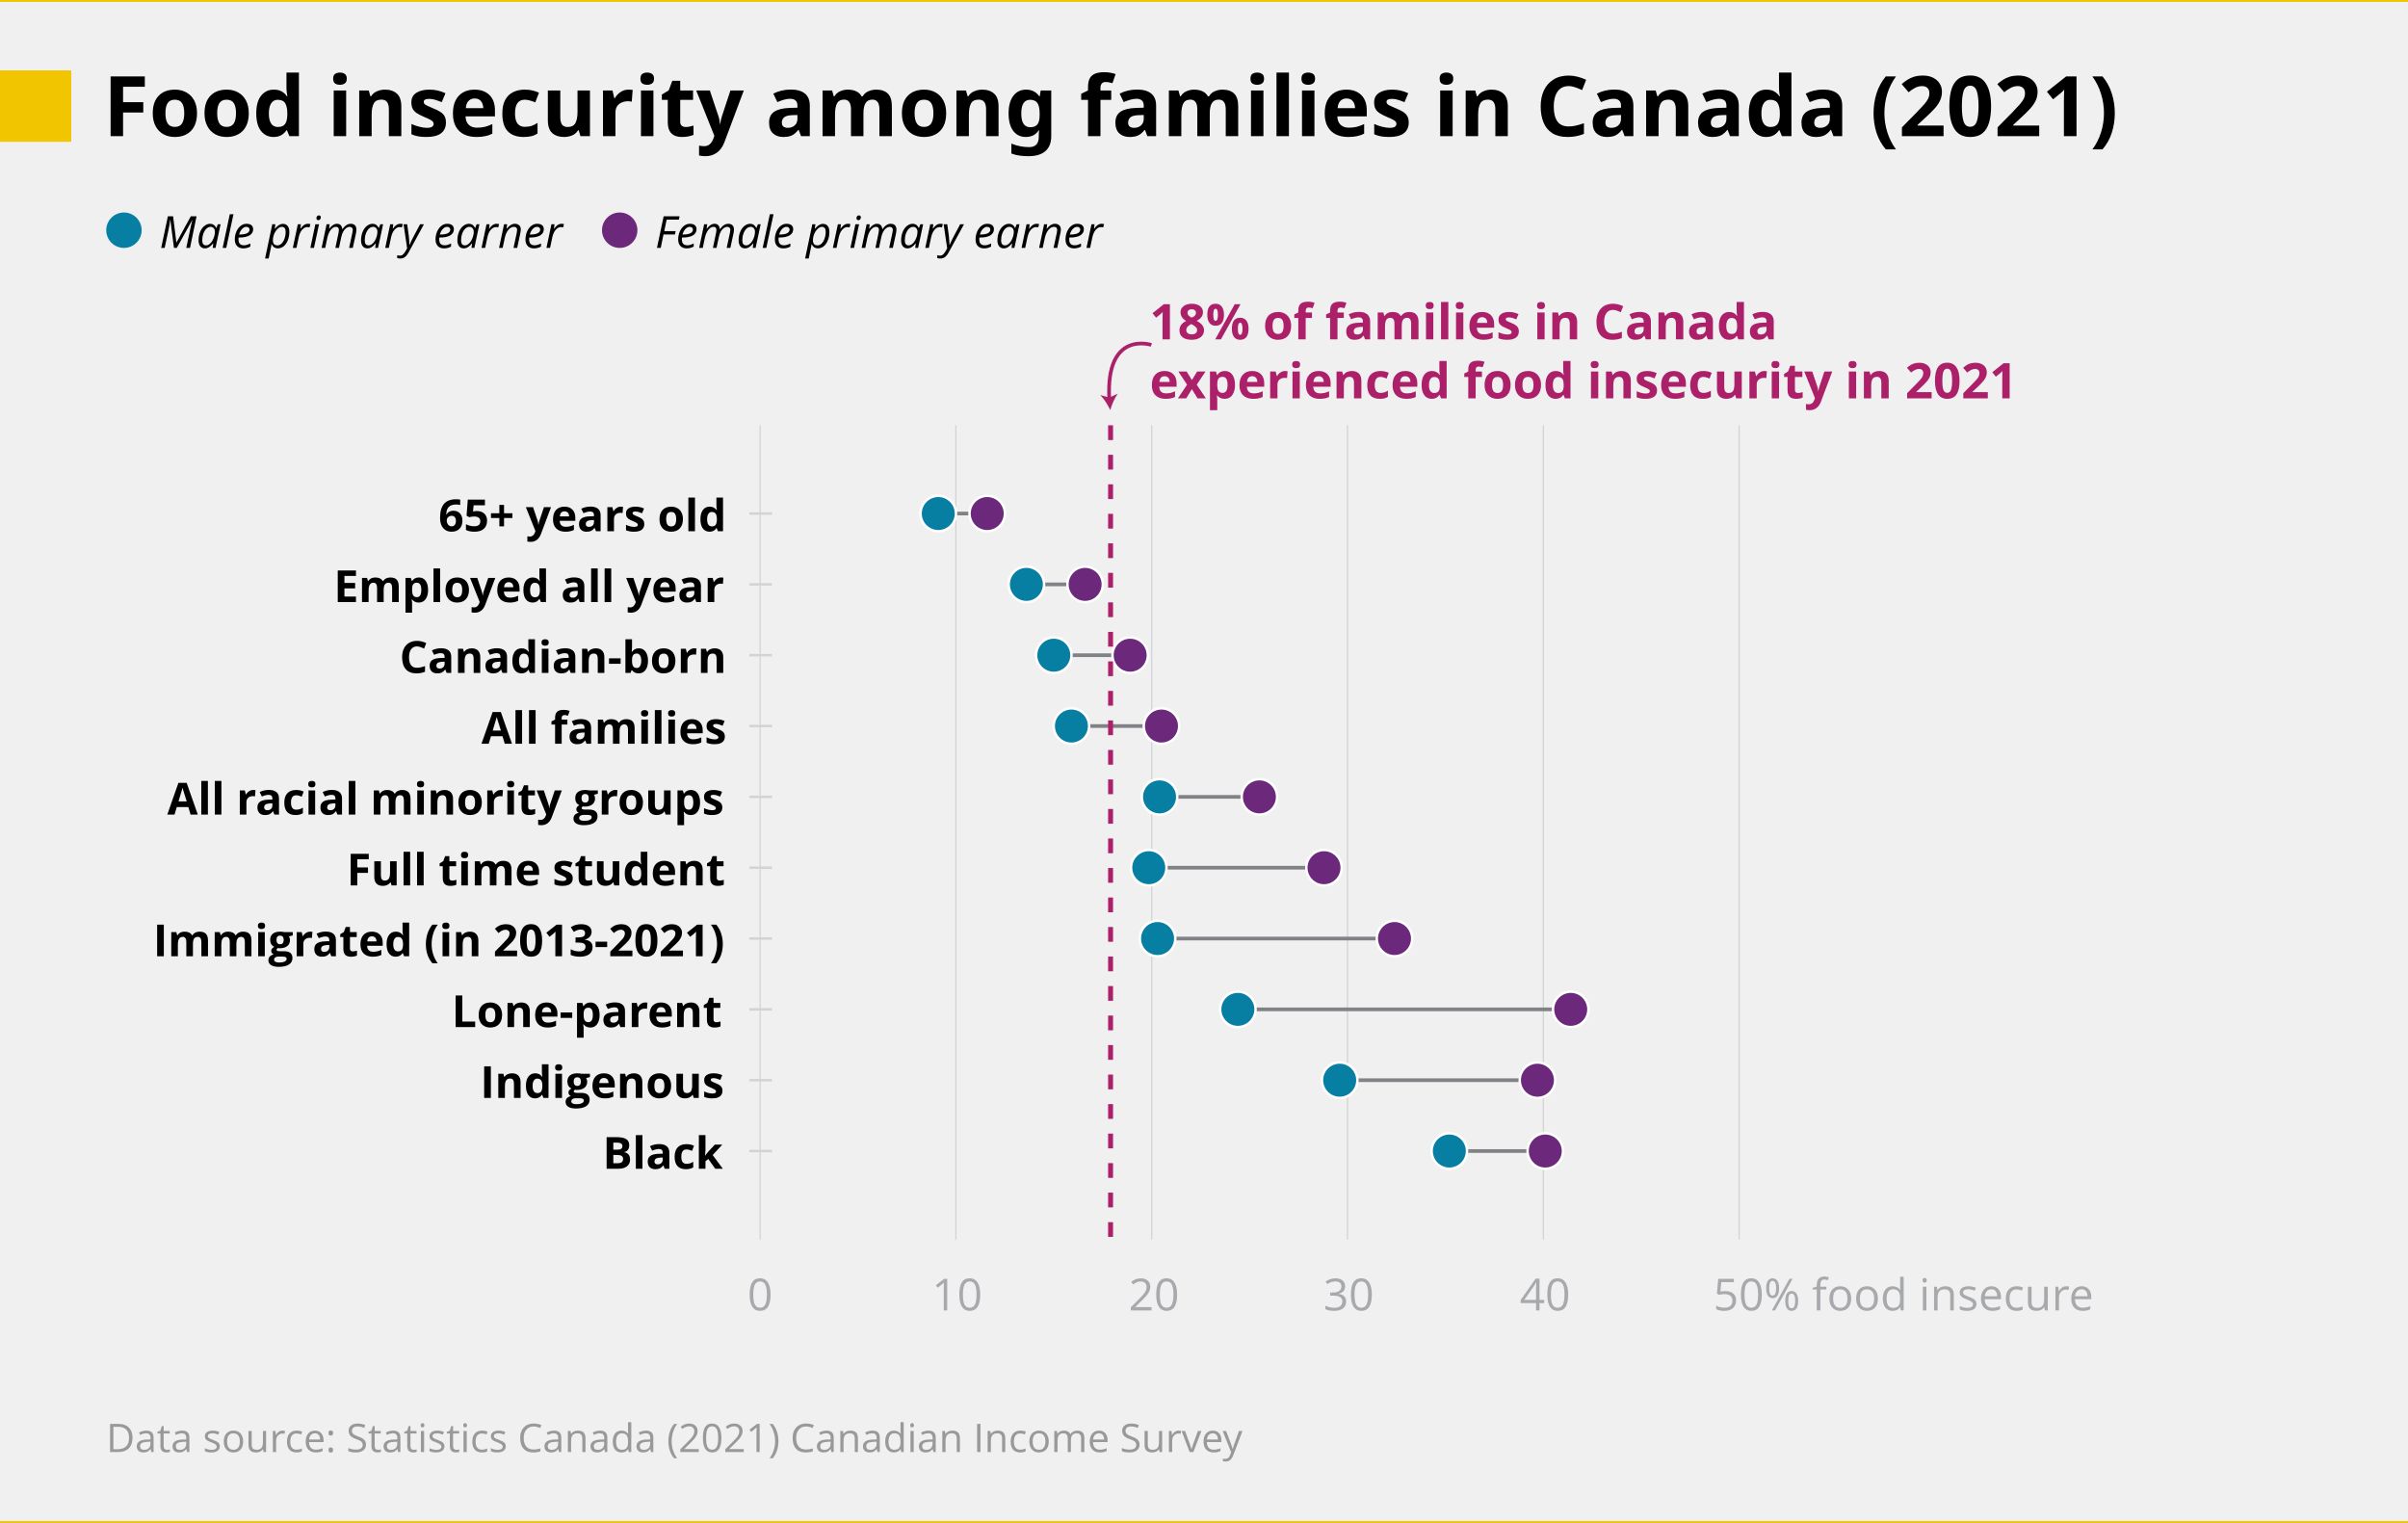
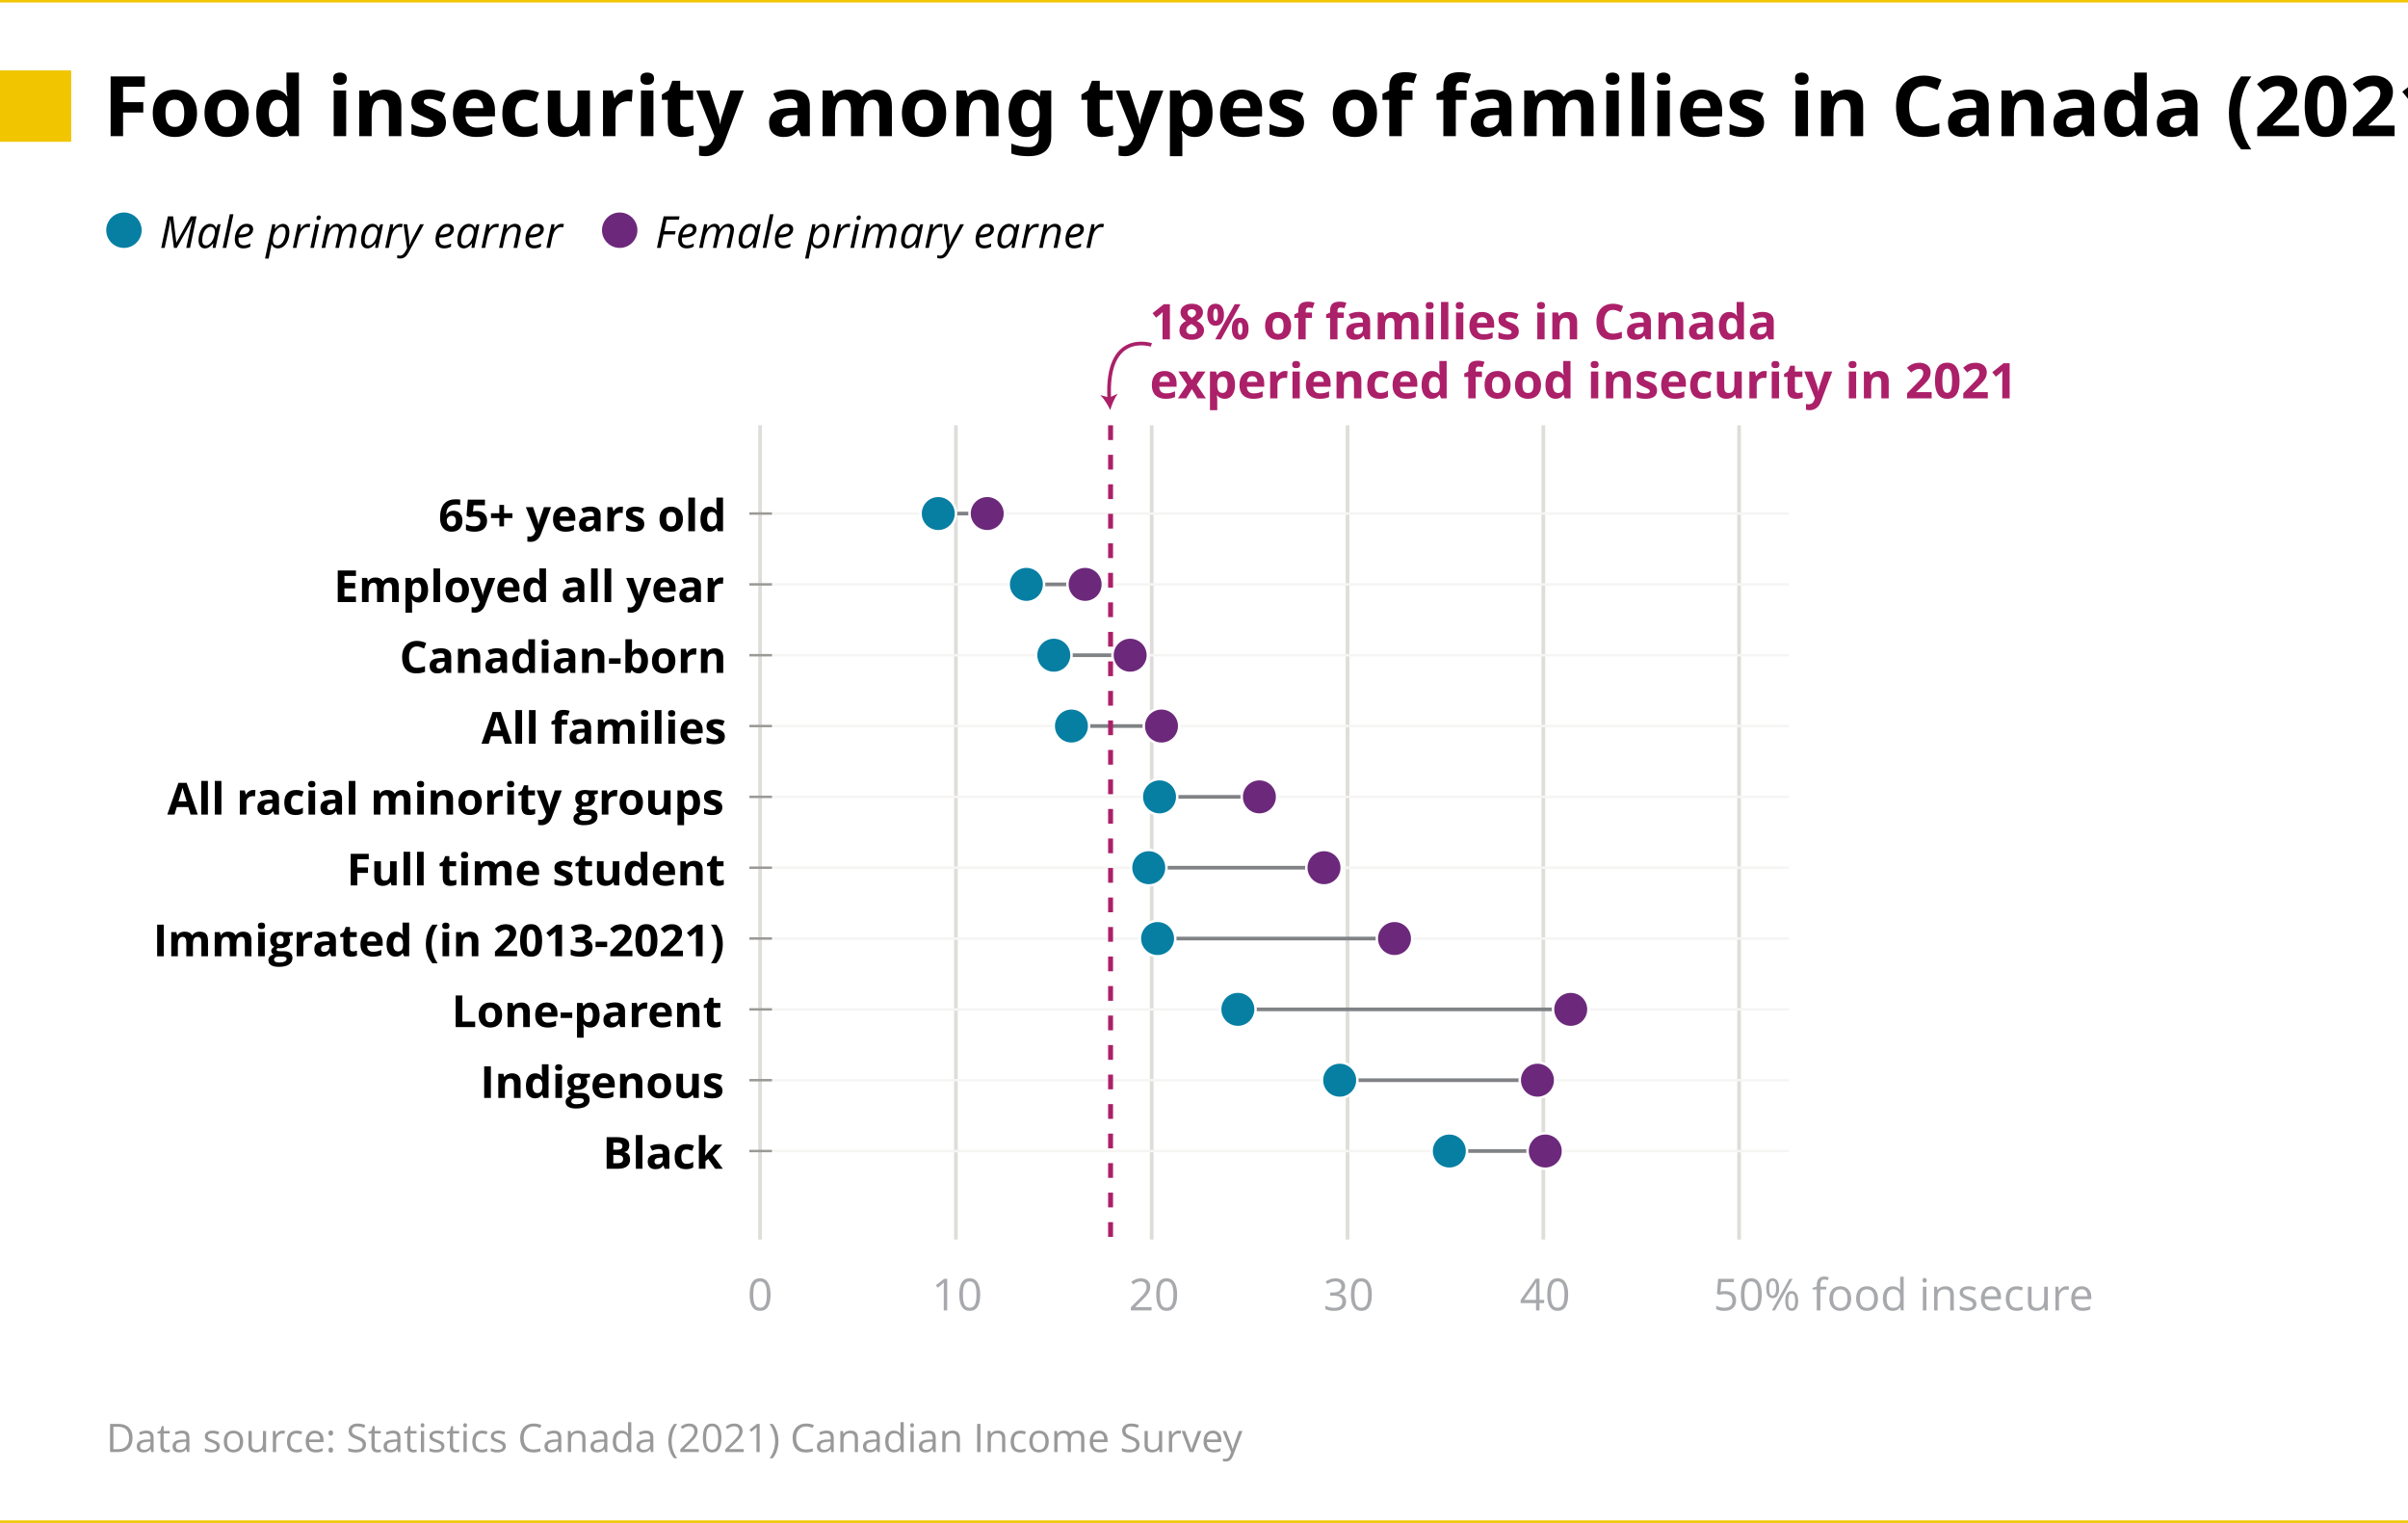
- <svg xmlns="http://www.w3.org/2000/svg" width="6.8in" height="4.3in" viewBox="0 0 489.6 309.6">
-   <g id="basemaps">
-     <line x1="152.356" y1="104.402" x2="156.959" y2="104.402" fill="none" stroke="#d1d3d4" stroke-miterlimit="10" stroke-width=".5" />
-     <line x1="152.356" y1="118.802" x2="156.959" y2="118.802" fill="none" stroke="#d1d3d4" stroke-miterlimit="10" stroke-width=".5" />
-     <line x1="152.356" y1="133.202" x2="156.959" y2="133.202" fill="none" stroke="#d1d3d4" stroke-miterlimit="10" stroke-width=".5" />
-     <line x1="152.356" y1="147.602" x2="156.959" y2="147.602" fill="none" stroke="#d1d3d4" stroke-miterlimit="10" stroke-width=".5" />
-     <line x1="152.356" y1="162.002" x2="156.959" y2="162.002" fill="none" stroke="#d1d3d4" stroke-miterlimit="10" stroke-width=".5" />
-     <line x1="152.356" y1="176.402" x2="156.959" y2="176.402" fill="none" stroke="#d1d3d4" stroke-miterlimit="10" stroke-width=".5" />
-     <line x1="152.356" y1="190.802" x2="156.959" y2="190.802" fill="none" stroke="#d1d3d4" stroke-miterlimit="10" stroke-width=".5" />
-     <line x1="152.356" y1="205.202" x2="156.959" y2="205.202" fill="none" stroke="#d1d3d4" stroke-miterlimit="10" stroke-width=".5" />
-     <line x1="152.356" y1="219.602" x2="156.959" y2="219.602" fill="none" stroke="#d1d3d4" stroke-miterlimit="10" stroke-width=".5" />
-     <line x1="152.356" y1="234.002" x2="156.959" y2="234.002" fill="none" stroke="#d1d3d4" stroke-miterlimit="10" stroke-width=".5" />
+ <svg xmlns="http://www.w3.org/2000/svg" width="6.8in" height="4.3in" viewBox="0 0 489.6 309.6" version="1.1" id="svg58">
+   <defs id="defs58" />
+   <rect style="opacity:1;fill:#ffffff;fill-opacity:1;fill-rule:evenodd;stroke:none;stroke-width:0.75;stroke-dasharray:none;paint-order:markers fill stroke;stroke-opacity:1" id="rect59" width="489.6" height="309.1" x="-2.1362304e-05" y="0.25" />
+   <g id="g35" style="stroke:#deddda;stroke-width:0.75;stroke-dasharray:none">
+     <line x1="154.543" y1="86.459" x2="154.543" y2="252.001" fill="none" stroke="#d1d3d4" stroke-miterlimit="10" stroke-width="0.25" id="line30" style="stroke:#deddda;stroke-width:0.75;stroke-dasharray:none" />
+     <line x1="194.355" y1="86.459" x2="194.355" y2="252.001" fill="none" stroke="#d1d3d4" stroke-miterlimit="10" stroke-width="0.25" id="line31" style="stroke:#deddda;stroke-width:0.75;stroke-dasharray:none" />
+     <line x1="234.167" y1="86.459" x2="234.167" y2="252.002" fill="none" stroke="#d1d3d4" stroke-miterlimit="10" stroke-width="0.25" id="line32" style="stroke:#deddda;stroke-width:0.75;stroke-dasharray:none" />
+     <line x1="273.979" y1="86.46" x2="273.979" y2="252.002" fill="none" stroke="#d1d3d4" stroke-miterlimit="10" stroke-width="0.25" id="line33" style="stroke:#deddda;stroke-width:0.75;stroke-dasharray:none" />
+     <line x1="313.791" y1="86.46" x2="313.791" y2="252.002" fill="none" stroke="#d1d3d4" stroke-miterlimit="10" stroke-width="0.25" id="line34" style="stroke:#deddda;stroke-width:0.75;stroke-dasharray:none" />
+     <line x1="353.602" y1="86.46" x2="353.602" y2="252.002" fill="none" stroke="#d1d3d4" stroke-miterlimit="10" stroke-width="0.25" id="line35" style="stroke:#deddda;stroke-width:0.75;stroke-dasharray:none" />
  </g>
-   <g id="Layer_1" data-name="Layer 1">
-     <rect id="rect75" y="14.4" width="14.4" height="14.4" fill="#f1c500" />
-     <path id="path37-2" d="M0,.125h489.6" fill="none" stroke="#f1c500" stroke-miterlimit="2.25" stroke-width=".5" />
-     <rect id="rect72" y="14.4" width="14.4" height="14.4" fill="#f1c500" />
-     <text transform="translate(20.96 27.675)" font-family="TradeGothicLT-Bold, 'TradeGothic LT Bold'" font-size="17" font-weight="700">
-       <tspan x="0" y="0">Food insecurity among families in Canada (2021)</tspan>
+   <g id="g59-6" style="stroke:#f6f5f4" transform="matrix(44.9253,0,0,1,-6687.68,0)">
+     <line x1="152.356" y1="104.402" x2="156.959" y2="104.402" fill="none" stroke="#d1d3d4" stroke-miterlimit="10" stroke-width="0.5" id="line1-7" style="stroke:#f6f5f4" />
+     <line x1="152.356" y1="118.802" x2="156.959" y2="118.802" fill="none" stroke="#d1d3d4" stroke-miterlimit="10" stroke-width="0.5" id="line2-5" style="stroke:#f6f5f4" />
+     <line x1="152.356" y1="133.202" x2="156.959" y2="133.202" fill="none" stroke="#d1d3d4" stroke-miterlimit="10" stroke-width="0.5" id="line3-3" style="stroke:#f6f5f4" />
+     <line x1="152.356" y1="147.602" x2="156.959" y2="147.602" fill="none" stroke="#d1d3d4" stroke-miterlimit="10" stroke-width="0.5" id="line4-5" style="stroke:#f6f5f4" />
+     <line x1="152.356" y1="162.002" x2="156.959" y2="162.002" fill="none" stroke="#d1d3d4" stroke-miterlimit="10" stroke-width="0.5" id="line5-6" style="stroke:#f6f5f4" />
+     <line x1="152.356" y1="176.402" x2="156.959" y2="176.402" fill="none" stroke="#d1d3d4" stroke-miterlimit="10" stroke-width="0.5" id="line6-2" style="stroke:#f6f5f4" />
+     <line x1="152.356" y1="190.802" x2="156.959" y2="190.802" fill="none" stroke="#d1d3d4" stroke-miterlimit="10" stroke-width="0.5" id="line7-9" style="stroke:#f6f5f4" />
+     <line x1="152.356" y1="205.202" x2="156.959" y2="205.202" fill="none" stroke="#d1d3d4" stroke-miterlimit="10" stroke-width="0.5" id="line8-1" style="stroke:#f6f5f4" />
+     <line x1="152.356" y1="219.602" x2="156.959" y2="219.602" fill="none" stroke="#d1d3d4" stroke-miterlimit="10" stroke-width="0.5" id="line9-2" style="stroke:#f6f5f4" />
+     <line x1="152.356" y1="234.002" x2="156.959" y2="234.002" fill="none" stroke="#d1d3d4" stroke-miterlimit="10" stroke-width="0.5" id="line10-7" style="stroke:#f6f5f4" />
+   </g>
+   <g id="g59" style="stroke:#9a9996">
+     <line x1="152.356" y1="104.402" x2="156.959" y2="104.402" fill="none" stroke="#d1d3d4" stroke-miterlimit="10" stroke-width="0.5" id="line1" style="stroke:#9a9996" />
+     <line x1="152.356" y1="118.802" x2="156.959" y2="118.802" fill="none" stroke="#d1d3d4" stroke-miterlimit="10" stroke-width="0.5" id="line2" style="stroke:#9a9996" />
+     <line x1="152.356" y1="133.202" x2="156.959" y2="133.202" fill="none" stroke="#d1d3d4" stroke-miterlimit="10" stroke-width="0.5" id="line3" style="stroke:#9a9996" />
+     <line x1="152.356" y1="147.602" x2="156.959" y2="147.602" fill="none" stroke="#d1d3d4" stroke-miterlimit="10" stroke-width="0.5" id="line4" style="stroke:#9a9996" />
+     <line x1="152.356" y1="162.002" x2="156.959" y2="162.002" fill="none" stroke="#d1d3d4" stroke-miterlimit="10" stroke-width="0.5" id="line5" style="stroke:#9a9996" />
+     <line x1="152.356" y1="176.402" x2="156.959" y2="176.402" fill="none" stroke="#d1d3d4" stroke-miterlimit="10" stroke-width="0.5" id="line6" style="stroke:#9a9996" />
+     <line x1="152.356" y1="190.802" x2="156.959" y2="190.802" fill="none" stroke="#d1d3d4" stroke-miterlimit="10" stroke-width="0.5" id="line7" style="stroke:#9a9996" />
+     <line x1="152.356" y1="205.202" x2="156.959" y2="205.202" fill="none" stroke="#d1d3d4" stroke-miterlimit="10" stroke-width="0.5" id="line8" style="stroke:#9a9996" />
+     <line x1="152.356" y1="219.602" x2="156.959" y2="219.602" fill="none" stroke="#d1d3d4" stroke-miterlimit="10" stroke-width="0.5" id="line9" style="stroke:#9a9996" />
+     <line x1="152.356" y1="234.002" x2="156.959" y2="234.002" fill="none" stroke="#d1d3d4" stroke-miterlimit="10" stroke-width="0.5" id="line10" style="stroke:#9a9996" />
+   </g>
+   <rect id="rect75" y="14.4" width="14.4" height="14.4" fill="#f1c500" x="0" />
+   <path id="path37-2" d="M 0,0.25 H 489.6" fill="none" stroke="#f1c500" stroke-miterlimit="2.25" stroke-width="0.5" />
+   <rect id="rect72" y="14.4" width="14.4" height="14.4" fill="#f1c500" x="0" />
+   <text font-family="TradeGothicLT-Bold, 'TradeGothic LT Bold'" font-size="17px" font-weight="700" id="text10" x="20.96" y="27.675">
+     <tspan x="20.96" y="27.675" id="tspan10">Food insecurity among types of families in Canada (2021)</tspan>
+   </text>
+   <g id="text64" isolation="isolate">
+     <text transform="translate(21.6,295.2)" fill="#999999" font-family="OpenSans, 'Open Sans'" font-size="8px" isolation="isolate" id="text11">
+       <tspan x="0" y="0" id="tspan11">Data source: Statistics Canada (2021) Canadian Income Survey</tspan>
    </text>
-     <g id="text64" isolation="isolate">
-       <text transform="translate(21.6 295.2)" fill="#999" font-family="OpenSans, 'Open Sans'" font-size="8" isolation="isolate">
-         <tspan x="0" y="0">Data source: Statistics Canada (2021) Canadian Income Survey</tspan>
-       </text>
-     </g>
-     <path id="path37" d="M0,309.494h489.6" fill="none" stroke="#f1c500" stroke-miterlimit="2.25" stroke-width=".5" />
  </g>
-   <g id="Layer_4" data-name="Layer 4">
-     <rect id="rect75-2" data-name="rect75" y="14.4" width="14.4" height="14.4" fill="#f1c500" />
-     <path id="path37-2-2" data-name="path37-2" d="M0,.125h489.6" fill="none" stroke="#f1c500" stroke-miterlimit="2.25" stroke-width=".5" />
-     <rect id="rect72-2" data-name="rect72" y="14.4" width="14.4" height="14.4" fill="#f1c500" />
-     <text transform="translate(233.743 68.986)" fill="#ab2069" font-family="OpenSans-Bold, 'Open Sans'" font-size="10" font-weight="700">
-       <tspan x="0" y="0">18% of families in Canada </tspan>
-       <tspan x="0" y="12">experienced food insecurity in 2021</tspan>
-     </text>
-     <text transform="translate(97.895 151.202)" font-family="OpenSans-Bold, 'Open Sans'" font-size="9" font-weight="700">
-       <tspan x="0" y="0">All families</tspan>
-     </text>
-     <text transform="translate(70.492 180.002)" font-family="OpenSans-Bold, 'Open Sans'" font-size="9" font-weight="700">
-       <tspan x="0" y="0">Full time student</tspan>
-     </text>
-     <text transform="translate(67.861 122.403)" font-family="OpenSans-Bold, 'Open Sans'" font-size="9" font-weight="700">
-       <tspan x="0" y="0">Employed all year</tspan>
-     </text>
-     <text transform="translate(91.831 208.802)" font-family="OpenSans-Bold, 'Open Sans'" font-size="9" font-weight="700">
-       <tspan x="0" y="0">Lone-parent</tspan>
-     </text>
-     <text transform="translate(97.631 223.202)" font-family="OpenSans-Bold, 'Open Sans'" font-size="9" font-weight="700">
-       <tspan x="0" y="0">Indigenous</tspan>
-     </text>
-     <text transform="translate(34.012 165.602)" font-family="OpenSans-Bold, 'Open Sans'" font-size="9" font-weight="700">
-       <tspan x="0" y="0">All racial minority groups</tspan>
-     </text>
-     <text transform="translate(122.53 237.602)" font-family="OpenSans-Bold, 'Open Sans'" font-size="9" font-weight="700">
-       <tspan x="0" y="0">Black</tspan>
-     </text>
-     <text transform="translate(31.138 194.402)" font-family="OpenSans-Bold, 'Open Sans'" font-size="9" font-weight="700">
-       <tspan x="0" y="0">Immigrated (in 2013-2021)</tspan>
-     </text>
-     <text transform="translate(81.244 136.802)" font-family="OpenSans-Bold, 'Open Sans'" font-size="9" font-weight="700">
-       <tspan x="0" y="0">Canadian-born</tspan>
-     </text>
-     <text transform="translate(89.163 108.003)" font-family="OpenSans-Bold, 'Open Sans'" font-size="9" font-weight="700">
-       <tspan x="0" y="0">65+ years old</tspan>
-     </text>
-     <text transform="translate(32.4 50.4)" font-family="OpenSans-Italic, 'Open Sans'" font-size="9" font-style="italic" font-variation-settings="'wght' 400, 'wdth' 100">
-       <tspan x="0" y="0">Male primary earner</tspan>
-     </text>
-     <text transform="translate(133.2 50.4)" font-family="OpenSans-Italic, 'Open Sans'" font-size="9" font-style="italic" font-variation-settings="'wght' 400, 'wdth' 100">
-       <tspan x="0" y="0">Female primary earner</tspan>
-     </text>
-     <text transform="translate(151.97 266.402)" fill="#a7a9ac" font-family="OpenSans, 'Open Sans'" font-size="9">
-       <tspan x="0" y="0">0</tspan>
-     </text>
-     <text transform="translate(189.449 266.402)" fill="#a7a9ac" font-family="OpenSans, 'Open Sans'" font-size="9">
-       <tspan x="0" y="0">10</tspan>
-     </text>
-     <text transform="translate(229.483 266.402)" fill="#a7a9ac" font-family="OpenSans, 'Open Sans'" font-size="9">
-       <tspan x="0" y="0">20</tspan>
-     </text>
-     <text transform="translate(269.072 266.402)" fill="#a7a9ac" font-family="OpenSans, 'Open Sans'" font-size="9">
-       <tspan x="0" y="0">30</tspan>
-     </text>
-     <text transform="translate(308.997 266.402)" fill="#a7a9ac" font-family="OpenSans, 'Open Sans'" font-size="9">
-       <tspan x="0" y="0">40</tspan>
-     </text>
-     <g>
-       <line x1="154.543" y1="86.459" x2="154.543" y2="252.001" fill="none" stroke="#d1d3d4" stroke-miterlimit="10" stroke-width=".25" />
-       <line x1="194.355" y1="86.459" x2="194.355" y2="252.001" fill="none" stroke="#d1d3d4" stroke-miterlimit="10" stroke-width=".25" />
-       <line x1="234.167" y1="86.459" x2="234.167" y2="252.002" fill="none" stroke="#d1d3d4" stroke-miterlimit="10" stroke-width=".25" />
-       <line x1="273.979" y1="86.46" x2="273.979" y2="252.002" fill="none" stroke="#d1d3d4" stroke-miterlimit="10" stroke-width=".25" />
-       <line x1="313.791" y1="86.46" x2="313.791" y2="252.002" fill="none" stroke="#d1d3d4" stroke-miterlimit="10" stroke-width=".25" />
-       <line x1="353.602" y1="86.46" x2="353.602" y2="252.002" fill="none" stroke="#d1d3d4" stroke-miterlimit="10" stroke-width=".25" />
-     </g>
-     <g>
-       <line x1="235.759" y1="162.002" x2="256.063" y2="162.002" fill="none" stroke="#808285" stroke-miterlimit="10" stroke-width=".75" />
-       <circle cx="235.759" cy="162.002" r="3.6" fill="#067fa3" stroke="#fff" stroke-miterlimit="10" stroke-width=".5" />
-       <circle cx="256.063" cy="162.002" r="3.6" fill="#6c297b" stroke="#fff" stroke-miterlimit="10" stroke-width=".5" />
-       <line x1="294.681" y1="234.002" x2="314.189" y2="234.002" fill="none" stroke="#808285" stroke-miterlimit="10" stroke-width=".75" />
-       <circle cx="294.681" cy="234.002" r="3.6" fill="#067fa3" stroke="#fff" stroke-miterlimit="10" stroke-width=".5" />
-       <circle cx="314.189" cy="234.002" r="3.6" fill="#6c297b" stroke="#fff" stroke-miterlimit="10" stroke-width=".5" />
-       <line x1="235.361" y1="190.802" x2="283.533" y2="190.802" fill="none" stroke="#808285" stroke-miterlimit="10" stroke-width=".75" />
-       <circle cx="235.361" cy="190.802" r="3.6" fill="#067fa3" stroke="#fff" stroke-miterlimit="10" stroke-width=".5" />
-       <circle cx="283.533" cy="190.802" r="3.6" fill="#6c297b" stroke="#fff" stroke-miterlimit="10" stroke-width=".5" />
-       <line x1="214.261" y1="133.202" x2="229.787" y2="133.202" fill="none" stroke="#808285" stroke-miterlimit="10" stroke-width=".75" />
-       <circle cx="214.261" cy="133.202" r="3.6" fill="#067fa3" stroke="#fff" stroke-miterlimit="10" stroke-width=".5" />
-       <circle cx="229.787" cy="133.202" r="3.6" fill="#6c297b" stroke="#fff" stroke-miterlimit="10" stroke-width=".5" />
-       <line x1="217.844" y1="147.602" x2="236.157" y2="147.602" fill="none" stroke="#808285" stroke-miterlimit="10" stroke-width=".75" />
-       <circle cx="217.844" cy="147.602" r="3.6" fill="#067fa3" stroke="#fff" stroke-miterlimit="10" stroke-width=".5" />
-       <circle cx="236.157" cy="147.602" r="3.6" fill="#6c297b" stroke="#fff" stroke-miterlimit="10" stroke-width=".5" />
-       <line x1="190.772" y1="104.402" x2="200.725" y2="104.402" fill="none" stroke="#808285" stroke-miterlimit="10" stroke-width=".75" />
-       <circle cx="190.772" cy="104.402" r="3.6" fill="#067fa3" stroke="#fff" stroke-miterlimit="10" stroke-width=".5" />
-       <circle cx="200.725" cy="104.402" r="3.6" fill="#6c297b" stroke="#fff" stroke-miterlimit="10" stroke-width=".5" />
-       <line x1="208.687" y1="118.802" x2="220.631" y2="118.802" fill="none" stroke="#808285" stroke-miterlimit="10" stroke-width=".75" />
-       <circle cx="208.687" cy="118.802" r="3.6" fill="#067fa3" stroke="#fff" stroke-miterlimit="10" stroke-width=".5" />
-       <circle cx="220.631" cy="118.802" r="3.6" fill="#6c297b" stroke="#fff" stroke-miterlimit="10" stroke-width=".5" />
-       <line x1="233.57" y1="176.402" x2="269.201" y2="176.402" fill="none" stroke="#808285" stroke-miterlimit="10" stroke-width=".75" />
-       <circle cx="233.57" cy="176.402" r="3.6" fill="#067fa3" stroke="#fff" stroke-miterlimit="10" stroke-width=".5" />
-       <circle cx="269.201" cy="176.402" r="3.6" fill="#6c297b" stroke="#fff" stroke-miterlimit="10" stroke-width=".5" />
-       <line x1="272.386" y1="219.602" x2="312.596" y2="219.602" fill="none" stroke="#808285" stroke-miterlimit="10" stroke-width=".75" />
-       <circle cx="272.386" cy="219.602" r="3.6" fill="#067fa3" stroke="#fff" stroke-miterlimit="10" stroke-width=".5" />
-       <circle cx="312.596" cy="219.602" r="3.6" fill="#6c297b" stroke="#fff" stroke-miterlimit="10" stroke-width=".5" />
-       <line x1="251.684" y1="205.202" x2="319.364" y2="205.202" fill="none" stroke="#808285" stroke-miterlimit="10" stroke-width=".75" />
-       <circle cx="251.684" cy="205.202" r="3.6" fill="#067fa3" stroke="#fff" stroke-miterlimit="10" stroke-width=".5" />
-       <circle cx="319.364" cy="205.202" r="3.6" fill="#6c297b" stroke="#fff" stroke-miterlimit="10" stroke-width=".5" />
-     </g>
-     <circle cx="25.2" cy="46.8" r="3.6" fill="#067fa3" />
-     <circle cx="126" cy="46.8" r="3.6" fill="#6c297b" />
-     <text transform="translate(348.363 266.402)" fill="#a7a9ac" font-family="OpenSans, 'Open Sans'" font-size="9">
-       <tspan x="0" y="0">50% food insecure</tspan>
-     </text>
-     <g>
-       <path d="M234.097,70.122s-9.343-3.091-8.555,10.996" fill="none" stroke="#ab2069" stroke-miterlimit="10" stroke-width=".75" />
-       <path d="M225.74,83.373c-.477-1.031-1.253-2.295-2.029-3.056l1.828.503,1.727-.783c-.648.873-1.216,2.243-1.527,3.335Z" fill="#ab2069" />
-     </g>
-     <line x1="225.806" y1="86.46" x2="225.806" y2="252.001" fill="none" stroke="#ab2069" stroke-dasharray="3 3" stroke-miterlimit="10" />
+   <path id="path37" d="M 0,309.35 H 489.6" fill="none" stroke="#f1c500" stroke-miterlimit="2.25" stroke-width="0.5" />
+   <rect id="rect75-2" data-name="rect75" y="14.4" width="14.4" height="14.4" fill="#f1c500" x="0" />
+   <rect id="rect72-2" data-name="rect72" y="14.4" width="14.4" height="14.4" fill="#f1c500" x="0" />
+   <text fill="#ab2069" font-family="OpenSans-Bold, 'Open Sans'" font-size="10px" font-weight="700" id="text13" x="233.743" y="68.986">
+     <tspan x="233.743" y="68.986" id="tspan12">18% of families in Canada</tspan>
+     <tspan x="233.743" y="80.986" id="tspan13">experienced food insecurity in 2021</tspan>
+   </text>
+   <text font-family="OpenSans-Bold, 'Open Sans'" font-size="9px" font-weight="700" id="text14" x="97.895" y="151.202">
+     <tspan x="97.895" y="151.202" id="tspan14">All families</tspan>
+   </text>
+   <text font-family="OpenSans-Bold, 'Open Sans'" font-size="9px" font-weight="700" id="text15" x="70.492" y="180.002">
+     <tspan x="70.492" y="180.002" id="tspan15">Full time student</tspan>
+   </text>
+   <text font-family="OpenSans-Bold, 'Open Sans'" font-size="9px" font-weight="700" id="text16" x="67.861" y="122.403">
+     <tspan x="67.861" y="122.403" id="tspan16">Employed all year</tspan>
+   </text>
+   <text font-family="OpenSans-Bold, 'Open Sans'" font-size="9px" font-weight="700" id="text17" x="91.831" y="208.802">
+     <tspan x="91.831" y="208.802" id="tspan17">Lone-parent</tspan>
+   </text>
+   <text font-family="OpenSans-Bold, 'Open Sans'" font-size="9px" font-weight="700" id="text18" x="97.631" y="223.202">
+     <tspan x="97.631" y="223.202" id="tspan18">Indigenous</tspan>
+   </text>
+   <text font-family="OpenSans-Bold, 'Open Sans'" font-size="9px" font-weight="700" id="text19" x="34.012" y="165.602">
+     <tspan x="34.012" y="165.602" id="tspan19">All racial minority groups</tspan>
+   </text>
+   <text font-family="OpenSans-Bold, 'Open Sans'" font-size="9px" font-weight="700" id="text20" x="122.53" y="237.602">
+     <tspan x="122.53" y="237.602" id="tspan20">Black</tspan>
+   </text>
+   <text font-family="OpenSans-Bold, 'Open Sans'" font-size="9px" font-weight="700" id="text21" x="31.138" y="194.402">
+     <tspan x="31.138" y="194.402" id="tspan21">Immigrated (in 2013-2021)</tspan>
+   </text>
+   <text font-family="OpenSans-Bold, 'Open Sans'" font-size="9px" font-weight="700" id="text22" x="81.244" y="136.802">
+     <tspan x="81.244" y="136.802" id="tspan22">Canadian-born</tspan>
+   </text>
+   <text font-family="OpenSans-Bold, 'Open Sans'" font-size="9px" font-weight="700" id="text23" x="89.163" y="108.003">
+     <tspan x="89.163" y="108.003" id="tspan23">65+ years old</tspan>
+   </text>
+   <text font-family="OpenSans-Italic, 'Open Sans'" font-size="9px" font-style="italic" font-variation-settings="'wdth' 100, 'wght' 400" id="text24" x="32.4" y="50.4">
+     <tspan x="32.4" y="50.4" id="tspan24">Male primary earner</tspan>
+   </text>
+   <text font-family="OpenSans-Italic, 'Open Sans'" font-size="9px" font-style="italic" font-variation-settings="'wdth' 100, 'wght' 400" id="text25" x="133.2" y="50.4">
+     <tspan x="133.2" y="50.4" id="tspan25">Female primary earner</tspan>
+   </text>
+   <text fill="#a7a9ac" font-family="OpenSans, 'Open Sans'" font-size="9px" id="text26" x="151.97" y="266.402">
+     <tspan x="151.97" y="266.402" id="tspan26">0</tspan>
+   </text>
+   <text fill="#a7a9ac" font-family="OpenSans, 'Open Sans'" font-size="9px" id="text27" x="189.449" y="266.402">
+     <tspan x="189.449" y="266.402" id="tspan27">10</tspan>
+   </text>
+   <text fill="#a7a9ac" font-family="OpenSans, 'Open Sans'" font-size="9px" id="text28" x="229.483" y="266.402">
+     <tspan x="229.483" y="266.402" id="tspan28">20</tspan>
+   </text>
+   <text fill="#a7a9ac" font-family="OpenSans, 'Open Sans'" font-size="9px" id="text29" x="269.072" y="266.402">
+     <tspan x="269.072" y="266.402" id="tspan29">30</tspan>
+   </text>
+   <text fill="#a7a9ac" font-family="OpenSans, 'Open Sans'" font-size="9px" id="text30" x="308.997" y="266.402">
+     <tspan x="308.997" y="266.402" id="tspan30">40</tspan>
+   </text>
+   <g id="g55">
+     <line x1="235.759" y1="162.002" x2="256.063" y2="162.002" fill="none" stroke="#808285" stroke-miterlimit="10" stroke-width="0.75" id="line36" />
+     <circle cx="235.759" cy="162.002" r="3.6" fill="#067fa3" stroke="#ffffff" stroke-miterlimit="10" stroke-width="0.5" id="circle36" />
+     <circle cx="256.063" cy="162.002" r="3.6" fill="#6c297b" stroke="#ffffff" stroke-miterlimit="10" stroke-width="0.5" id="circle37" />
+     <line x1="294.681" y1="234.002" x2="314.189" y2="234.002" fill="none" stroke="#808285" stroke-miterlimit="10" stroke-width="0.75" id="line37" />
+     <circle cx="294.681" cy="234.002" r="3.6" fill="#067fa3" stroke="#ffffff" stroke-miterlimit="10" stroke-width="0.5" id="circle38" />
+     <circle cx="314.189" cy="234.002" r="3.6" fill="#6c297b" stroke="#ffffff" stroke-miterlimit="10" stroke-width="0.5" id="circle39" />
+     <line x1="235.361" y1="190.802" x2="283.533" y2="190.802" fill="none" stroke="#808285" stroke-miterlimit="10" stroke-width="0.75" id="line39" />
+     <circle cx="235.361" cy="190.802" r="3.6" fill="#067fa3" stroke="#ffffff" stroke-miterlimit="10" stroke-width="0.5" id="circle40" />
+     <circle cx="283.533" cy="190.802" r="3.6" fill="#6c297b" stroke="#ffffff" stroke-miterlimit="10" stroke-width="0.5" id="circle41" />
+     <line x1="214.261" y1="133.202" x2="229.787" y2="133.202" fill="none" stroke="#808285" stroke-miterlimit="10" stroke-width="0.75" id="line41" />
+     <circle cx="214.261" cy="133.202" r="3.6" fill="#067fa3" stroke="#ffffff" stroke-miterlimit="10" stroke-width="0.5" id="circle42" />
+     <circle cx="229.787" cy="133.202" r="3.6" fill="#6c297b" stroke="#ffffff" stroke-miterlimit="10" stroke-width="0.5" id="circle43" />
+     <line x1="217.844" y1="147.602" x2="236.157" y2="147.602" fill="none" stroke="#808285" stroke-miterlimit="10" stroke-width="0.75" id="line43" />
+     <circle cx="217.844" cy="147.602" r="3.6" fill="#067fa3" stroke="#ffffff" stroke-miterlimit="10" stroke-width="0.5" id="circle44" />
+     <circle cx="236.157" cy="147.602" r="3.6" fill="#6c297b" stroke="#ffffff" stroke-miterlimit="10" stroke-width="0.5" id="circle45" />
+     <line x1="190.772" y1="104.402" x2="200.725" y2="104.402" fill="none" stroke="#808285" stroke-miterlimit="10" stroke-width="0.75" id="line45" />
+     <circle cx="190.772" cy="104.402" r="3.6" fill="#067fa3" stroke="#ffffff" stroke-miterlimit="10" stroke-width="0.5" id="circle46" />
+     <circle cx="200.725" cy="104.402" r="3.6" fill="#6c297b" stroke="#ffffff" stroke-miterlimit="10" stroke-width="0.5" id="circle47" />
+     <line x1="208.687" y1="118.802" x2="220.631" y2="118.802" fill="none" stroke="#808285" stroke-miterlimit="10" stroke-width="0.75" id="line47" />
+     <circle cx="208.687" cy="118.802" r="3.6" fill="#067fa3" stroke="#ffffff" stroke-miterlimit="10" stroke-width="0.5" id="circle48" />
+     <circle cx="220.631" cy="118.802" r="3.6" fill="#6c297b" stroke="#ffffff" stroke-miterlimit="10" stroke-width="0.5" id="circle49" />
+     <line x1="233.57" y1="176.402" x2="269.201" y2="176.402" fill="none" stroke="#808285" stroke-miterlimit="10" stroke-width="0.75" id="line49" />
+     <circle cx="233.57" cy="176.402" r="3.6" fill="#067fa3" stroke="#ffffff" stroke-miterlimit="10" stroke-width="0.5" id="circle50" />
+     <circle cx="269.201" cy="176.402" r="3.6" fill="#6c297b" stroke="#ffffff" stroke-miterlimit="10" stroke-width="0.5" id="circle51" />
+     <line x1="272.386" y1="219.602" x2="312.596" y2="219.602" fill="none" stroke="#808285" stroke-miterlimit="10" stroke-width="0.75" id="line51" />
+     <circle cx="272.386" cy="219.602" r="3.6" fill="#067fa3" stroke="#ffffff" stroke-miterlimit="10" stroke-width="0.5" id="circle52" />
+     <circle cx="312.596" cy="219.602" r="3.6" fill="#6c297b" stroke="#ffffff" stroke-miterlimit="10" stroke-width="0.5" id="circle53" />
+     <line x1="251.684" y1="205.202" x2="319.364" y2="205.202" fill="none" stroke="#808285" stroke-miterlimit="10" stroke-width="0.75" id="line53" />
+     <circle cx="251.684" cy="205.202" r="3.6" fill="#067fa3" stroke="#ffffff" stroke-miterlimit="10" stroke-width="0.5" id="circle54" />
+     <circle cx="319.364" cy="205.202" r="3.6" fill="#6c297b" stroke="#ffffff" stroke-miterlimit="10" stroke-width="0.5" id="circle55" />
  </g>
+   <circle cx="25.2" cy="46.8" r="3.6" fill="#067fa3" id="circle56" />
+   <circle cx="126" cy="46.8" r="3.6" fill="#6c297b" id="circle57" />
+   <text fill="#a7a9ac" font-family="OpenSans, 'Open Sans'" font-size="9px" id="text57" x="348.363" y="266.402">
+     <tspan x="348.363" y="266.402" id="tspan57">50% food insecure</tspan>
+   </text>
+   <g id="g58">
+     <path d="m 234.097,70.122 c 0,0 -9.343,-3.091 -8.555,10.996" fill="none" stroke="#ab2069" stroke-miterlimit="10" stroke-width="0.75" id="path57" />
+     <path d="m 225.74,83.373 c -0.477,-1.031 -1.253,-2.295 -2.029,-3.056 l 1.828,0.503 1.727,-0.783 c -0.648,0.873 -1.216,2.243 -1.527,3.335 z" fill="#ab2069" id="path58" />
+   </g>
+   <line x1="225.806" y1="86.46" x2="225.806" y2="252.001" fill="none" stroke="#ab2069" stroke-dasharray="3, 3" stroke-miterlimit="10" id="line58" />
</svg>
